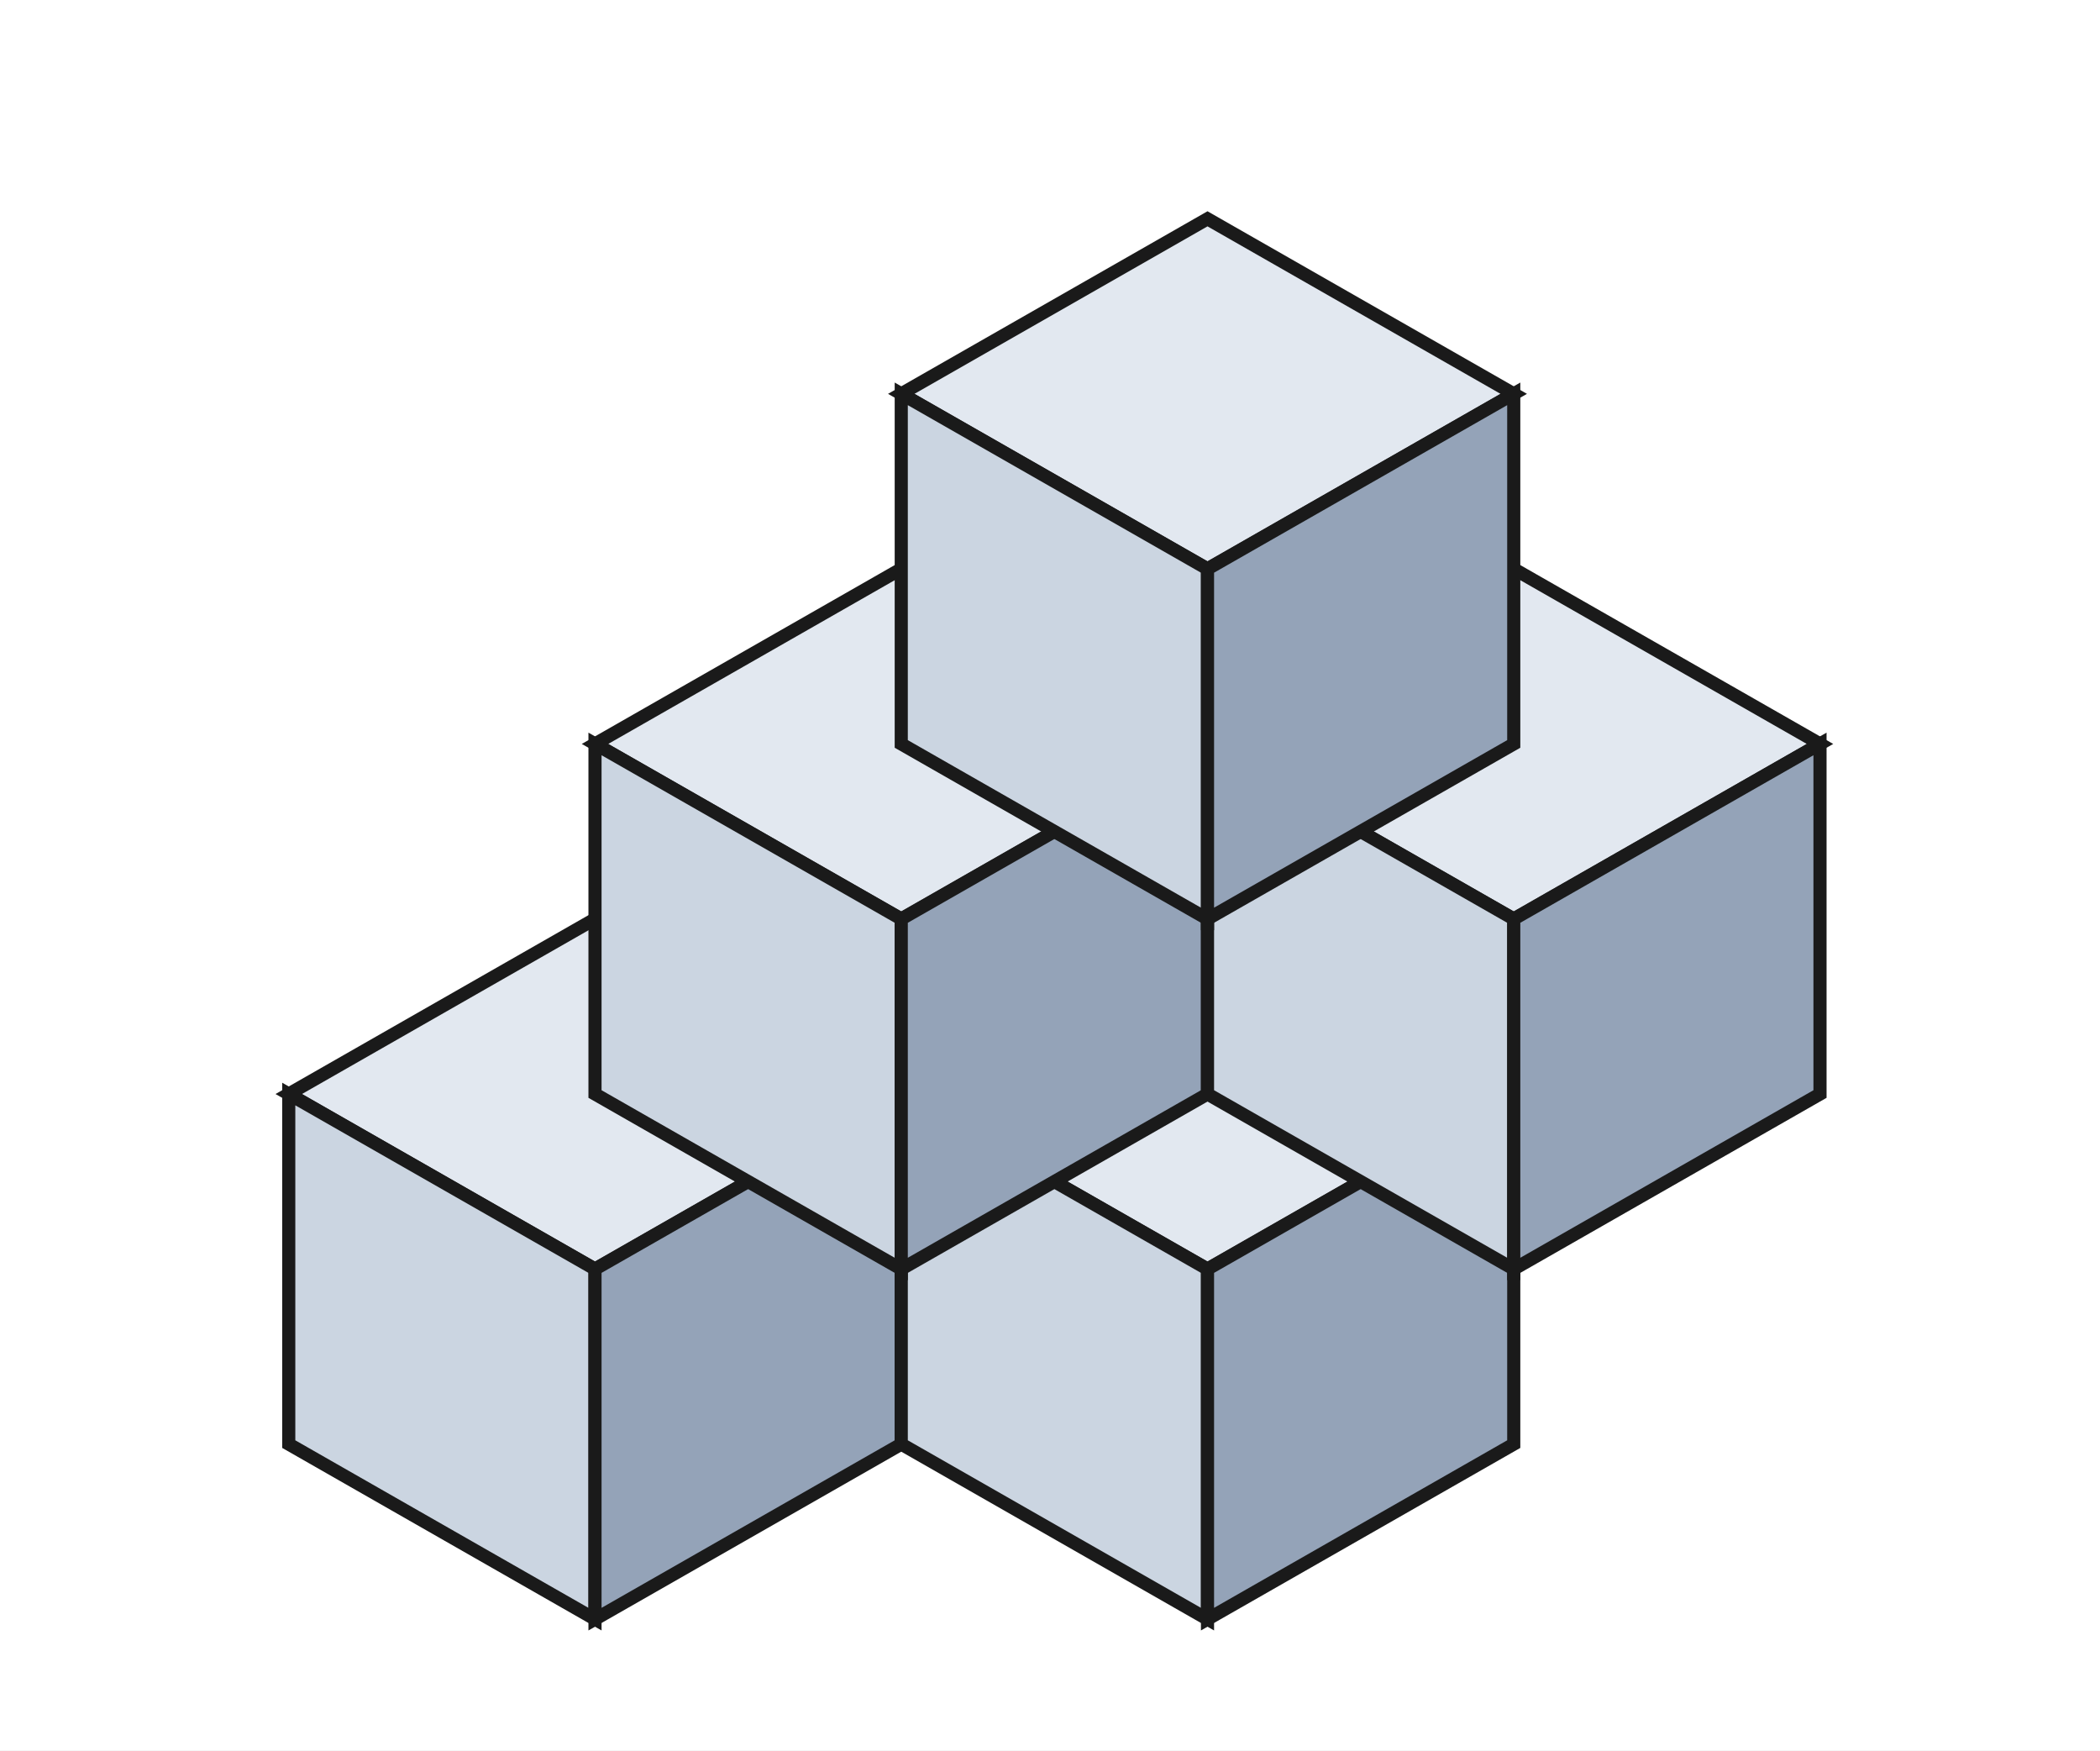
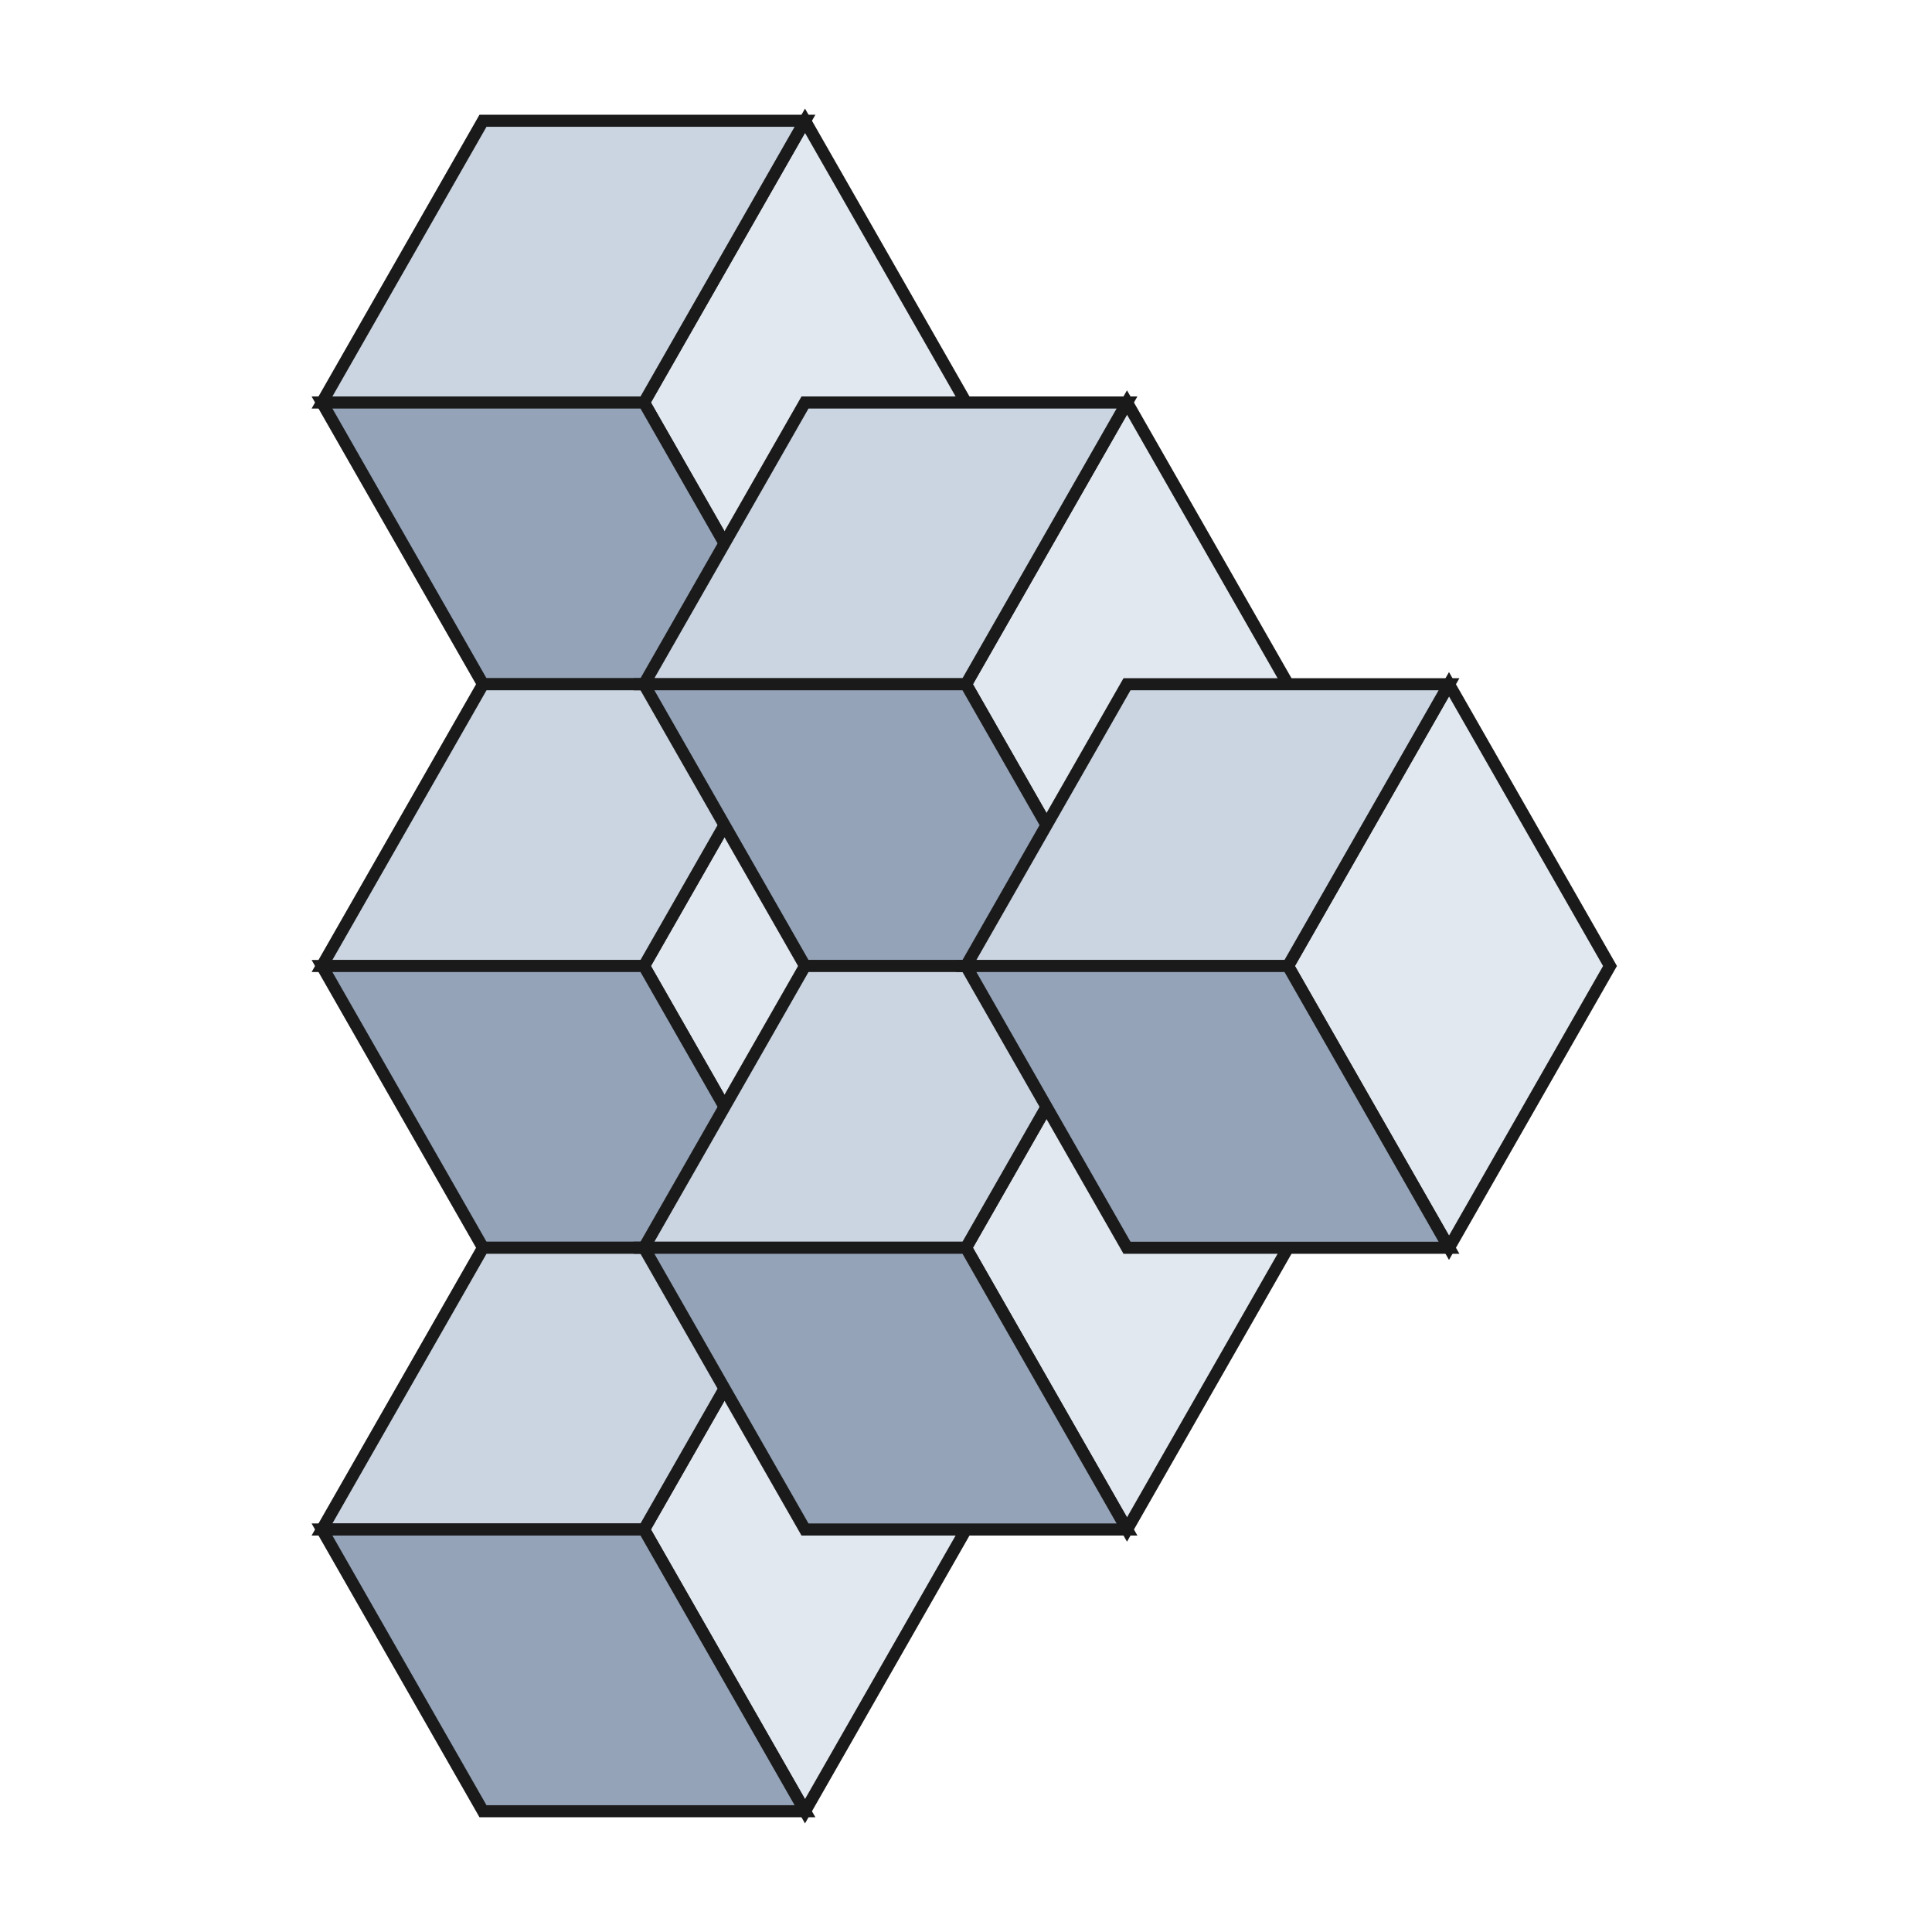
- <svg xmlns="http://www.w3.org/2000/svg" viewBox="0 0 240 200" width="240" height="200" font-family="'Latin Modern Roman', Georgia, 'Times New Roman', serif">
-   <rect width="240" height="200" fill="#ffffff" />
+ <svg xmlns="http://www.w3.org/2000/svg" viewBox="0 0 240 240" width="240" height="240" font-family="'Latin Modern Roman', Georgia, 'Times New Roman', serif">
+   <rect width="240" height="240" fill="#ffffff" />
  <defs>
    <symbol id="cube" overflow="visible">
      <polygon points="0,-30 35,-50 70,-30 35,-10" fill="#e2e8f0" stroke="#1a1a1a" stroke-width="1.5" />
      <polygon points="0,-30 35,-10 35,30 0,10" fill="#cbd5e1" stroke="#1a1a1a" stroke-width="1.5" />
      <polygon points="35,-10 70,-30 70,10 35,30" fill="#94a3b8" stroke="#1a1a1a" stroke-width="1.5" />
    </symbol>
  </defs>
-   <g transform="translate(33, 35)">
-     <use href="#cube" x="0" y="120" />
-     <use href="#cube" x="70" y="120" />
-     <use href="#cube" x="35" y="80" />
-     <use href="#cube" x="105" y="80" />
-     <use href="#cube" x="70" y="40" />
+   <g transform="rotate(90 120 120)">
+     <g transform="translate(15, 10)">
+       <use href="#cube" x="0" y="160" />
+       <use href="#cube" x="70" y="160" />
+       <use href="#cube" x="140" y="160" />
+       <use href="#cube" x="35" y="120" />
+       <use href="#cube" x="105" y="120" />
+       <use href="#cube" x="70" y="80" />
+     </g>
  </g>
</svg>
